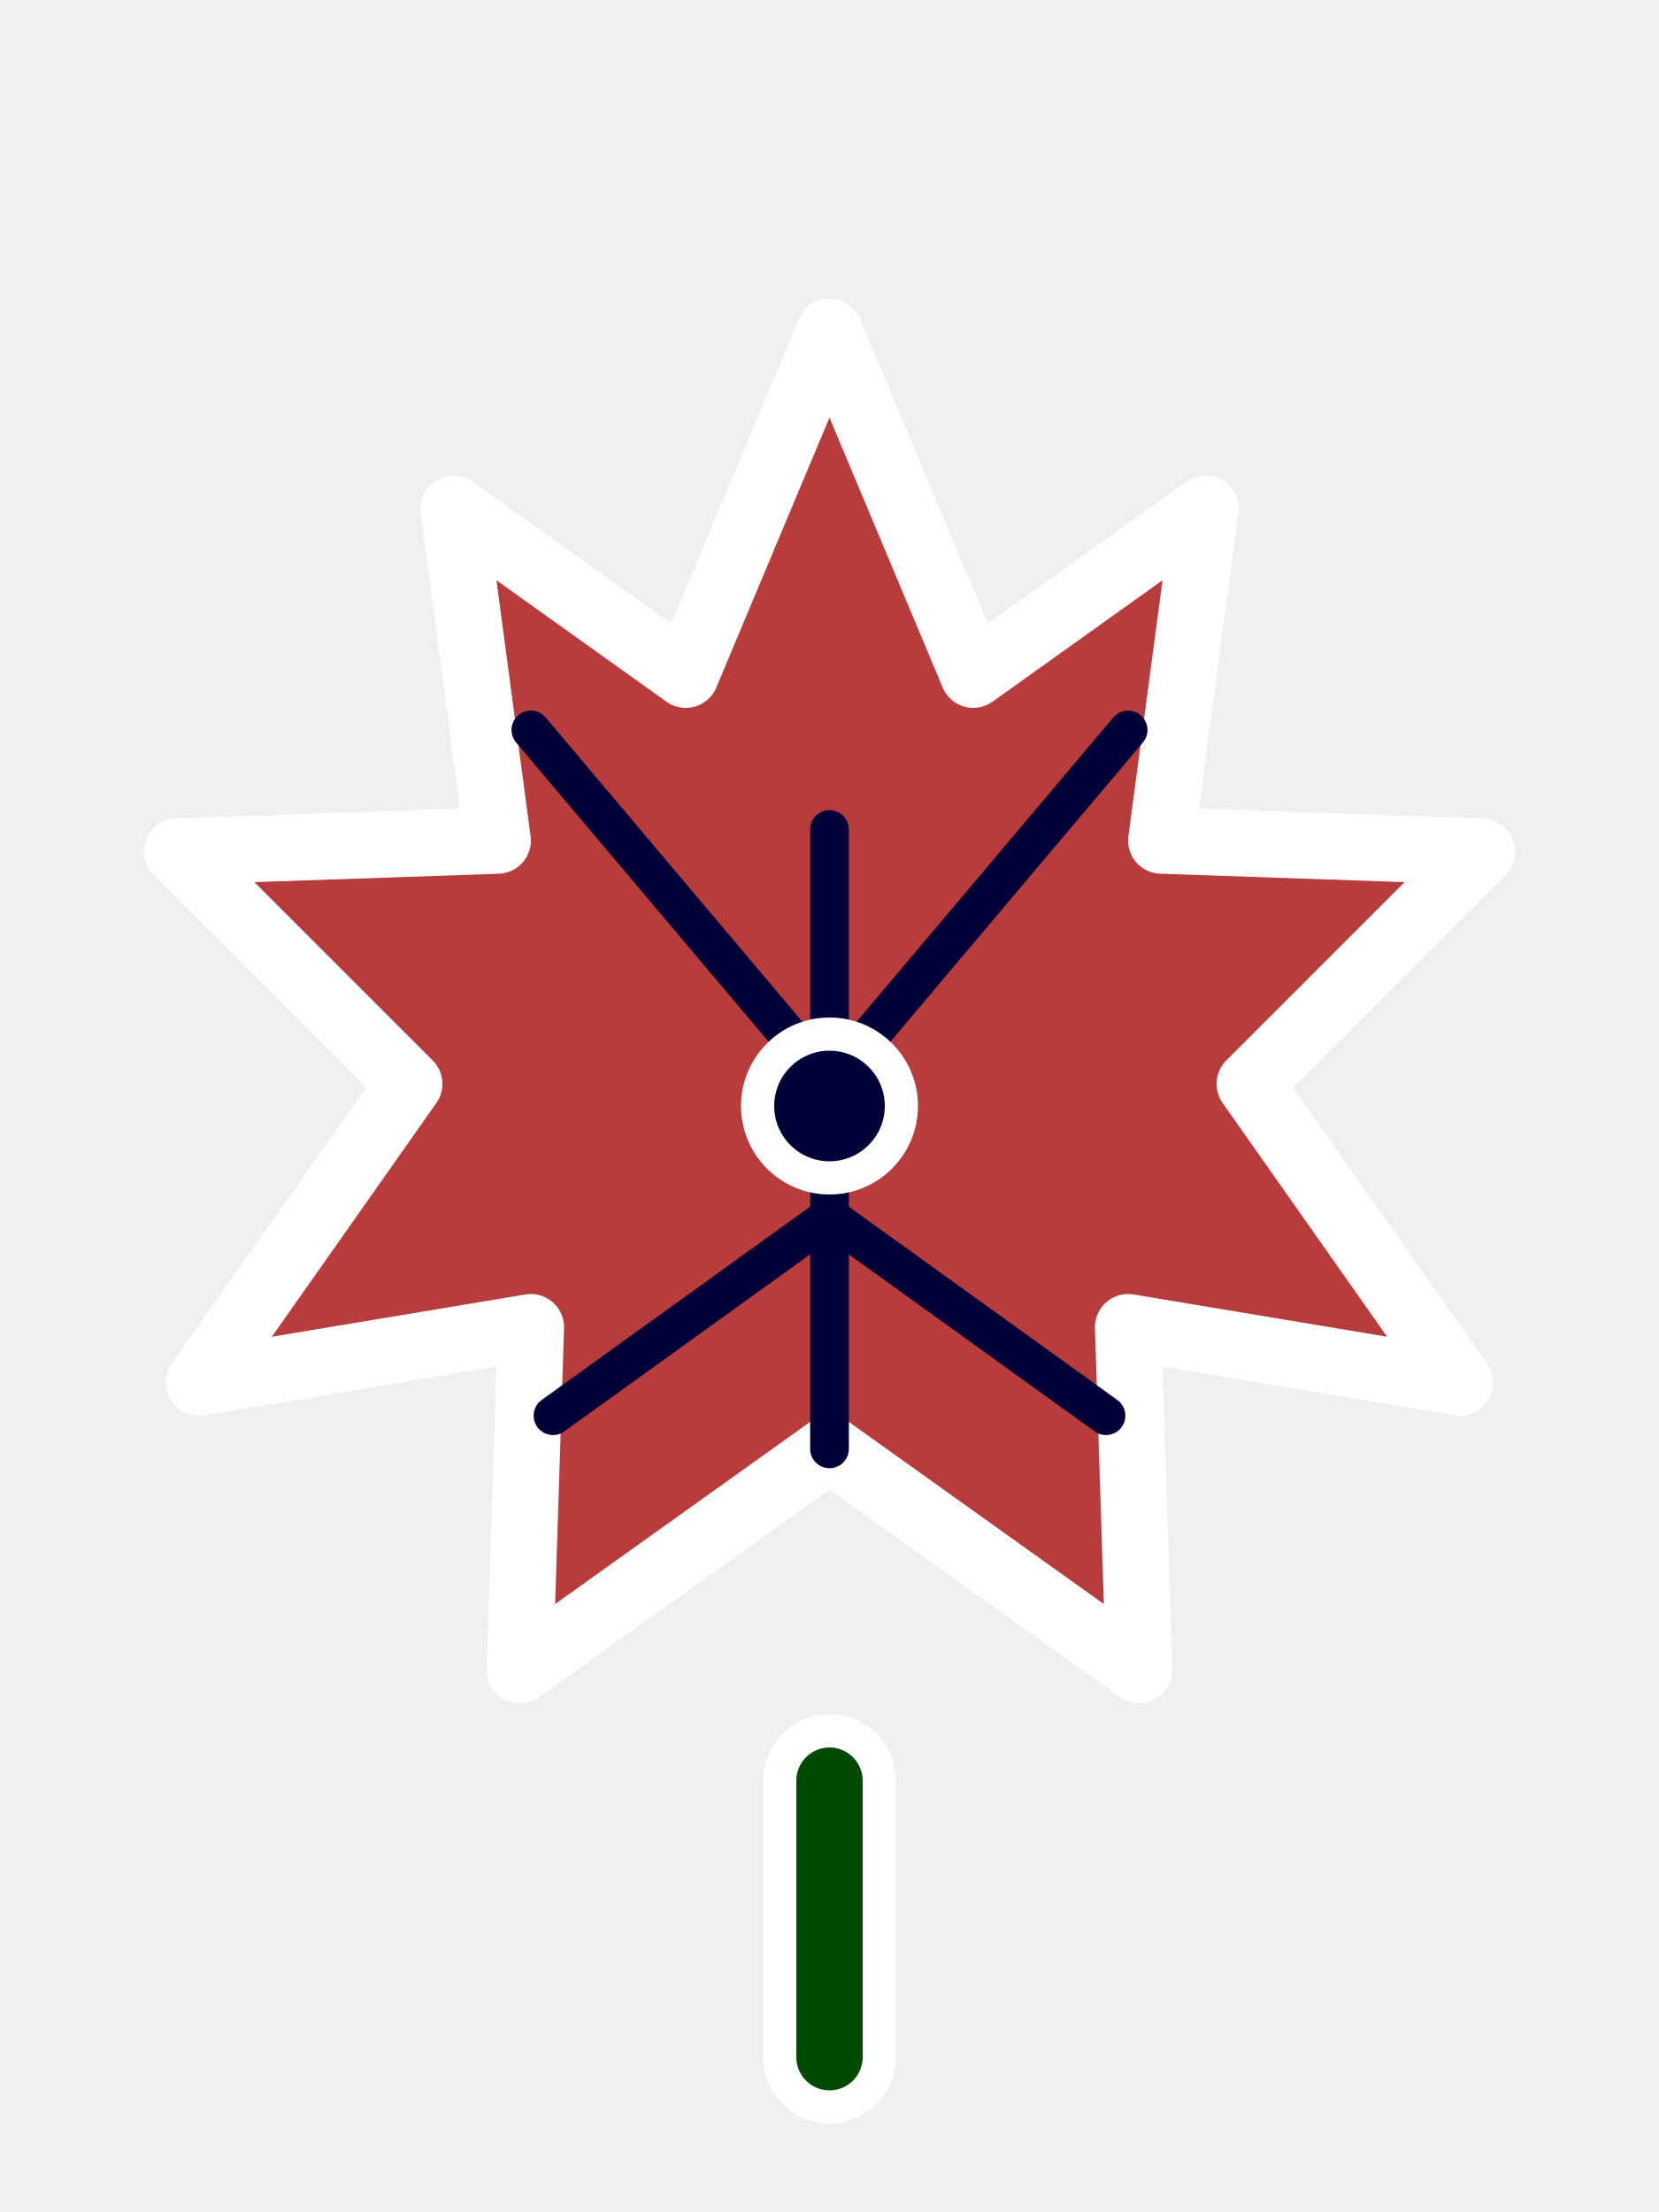
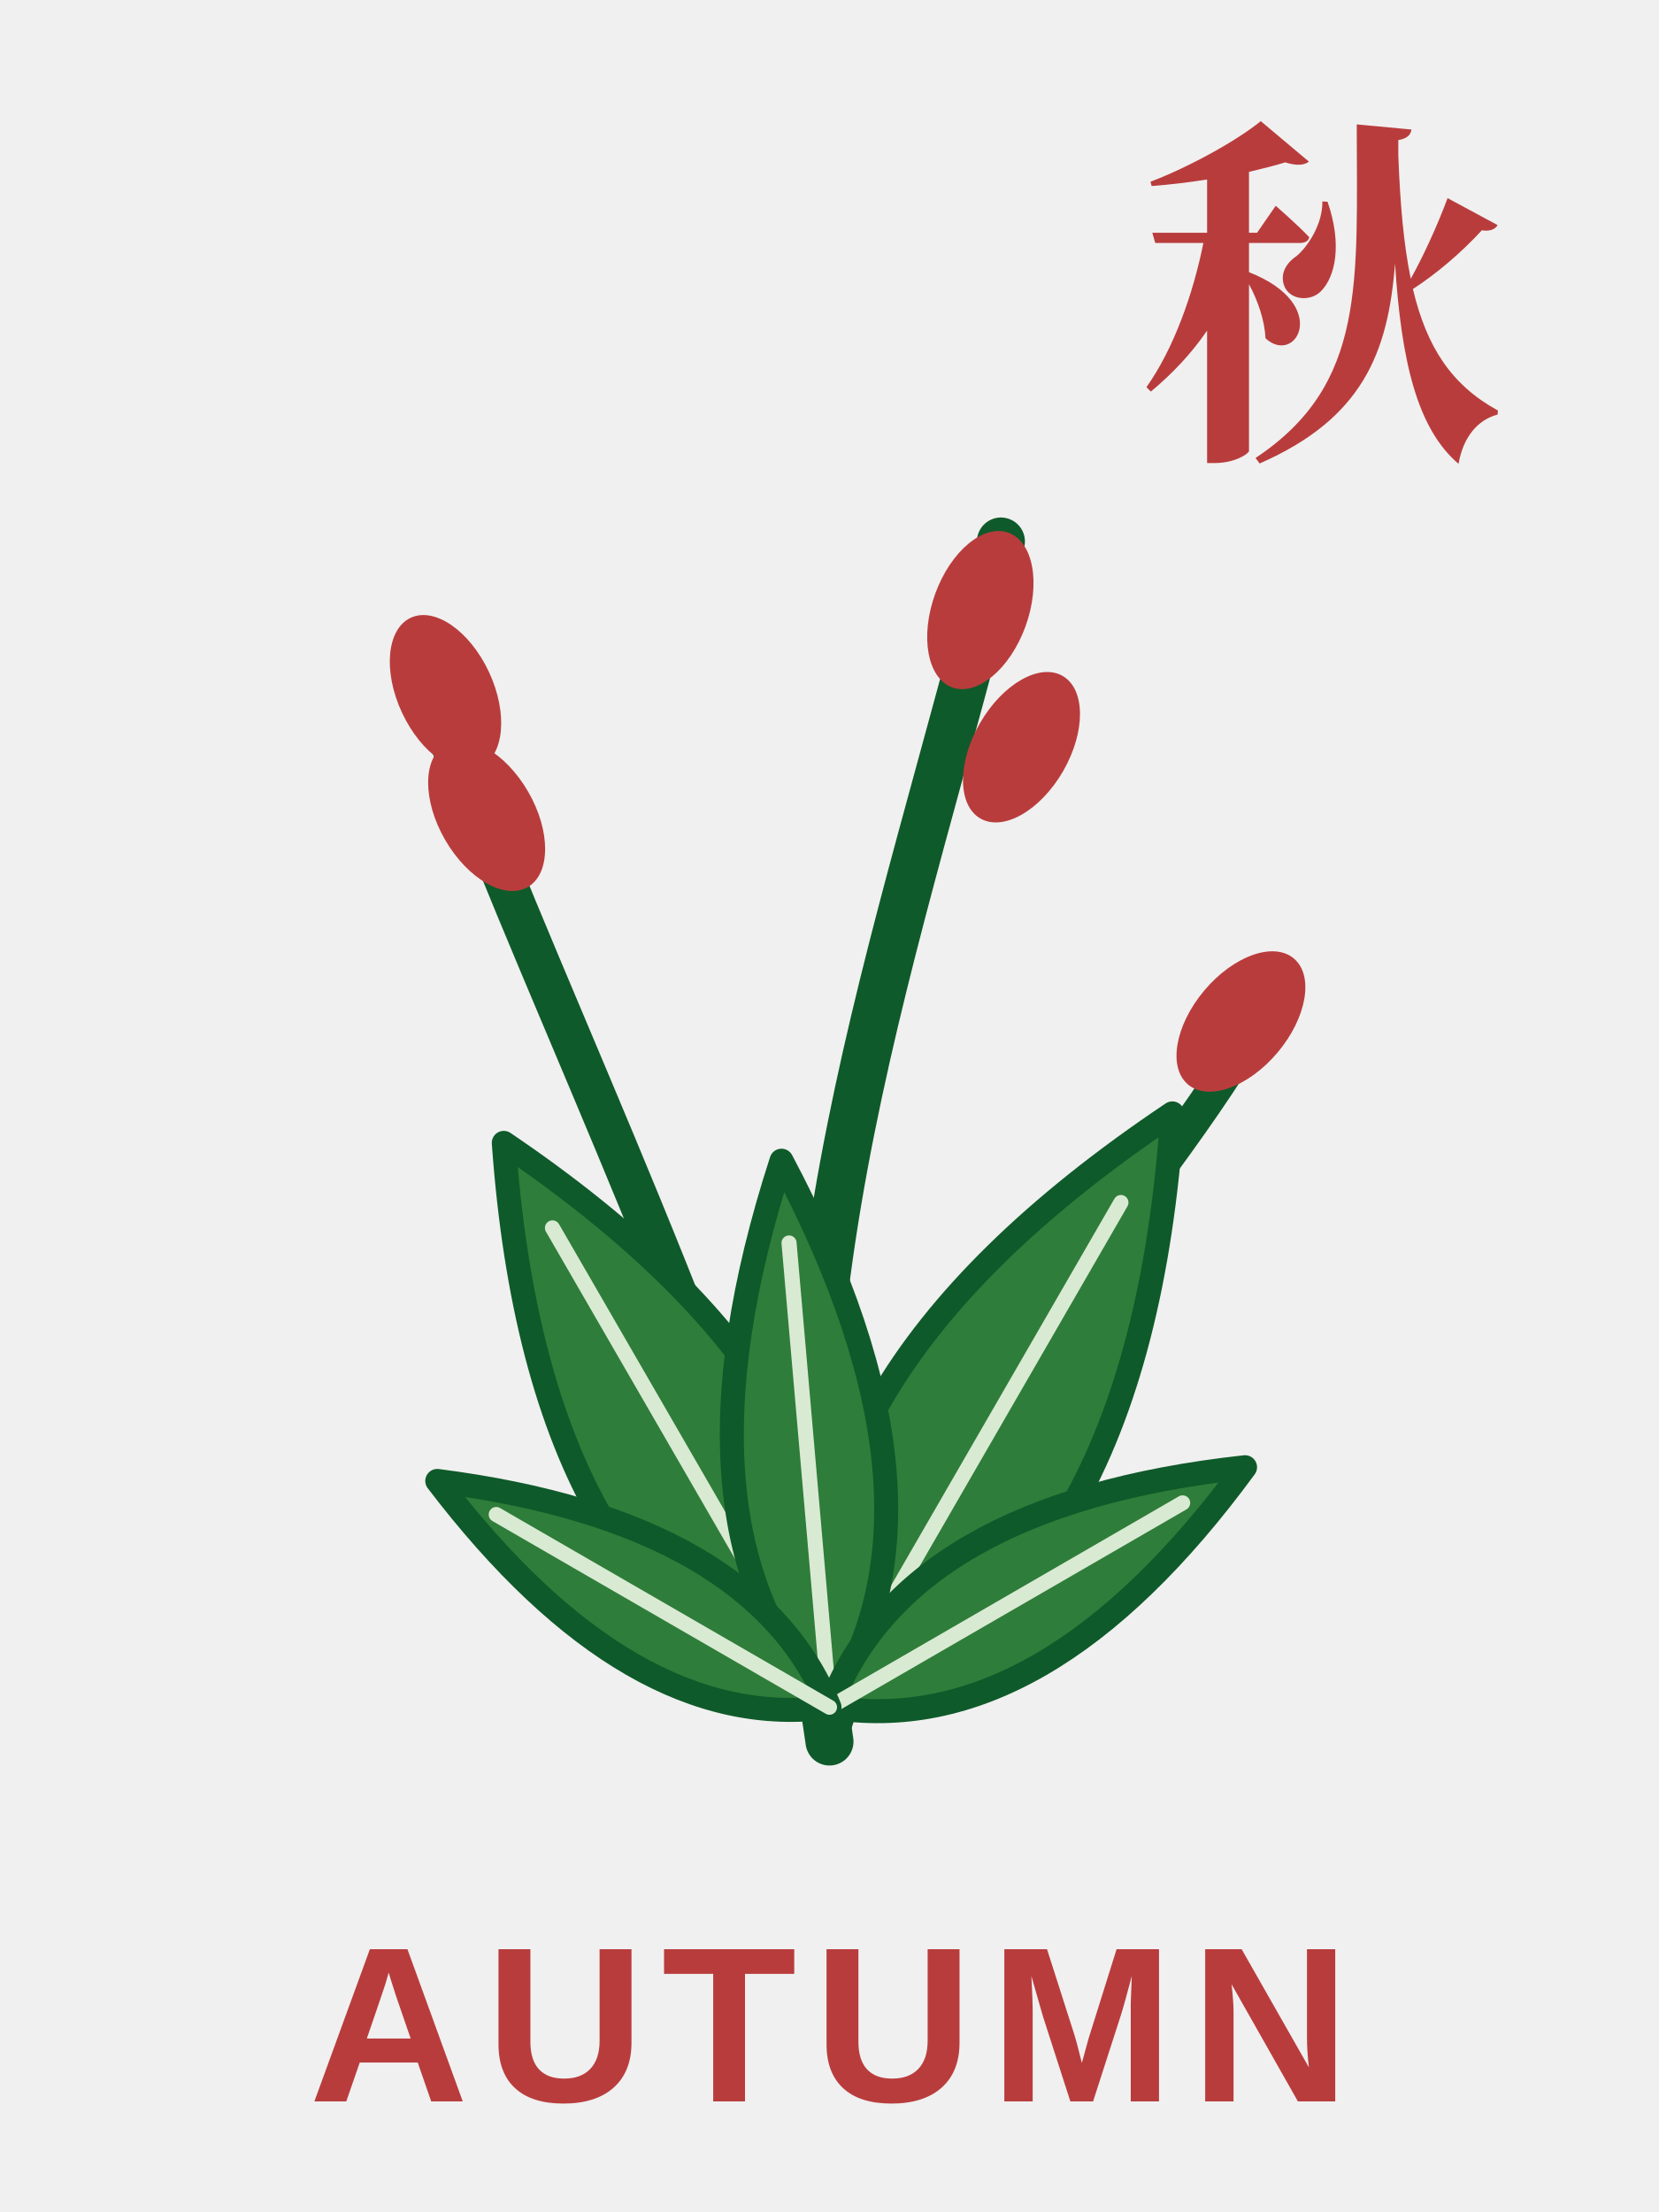
<svg xmlns="http://www.w3.org/2000/svg" width="300" height="400" viewBox="0 0 300 400">
-   <g stroke-linecap="round" stroke-linejoin="round">
-     <path d="M150 322 L150 372" fill="none" stroke="#ffffff" stroke-width="24" />
-     <path d="M150 322 L150 372" fill="none" stroke="#004900" stroke-width="12" />
-     <path d="M150 60 L176 122 L218 92 L210 152 L268 154 L226 196 L264 250 L204 240 L206 302 L150 262 L94 302 L96 240 L36 250 L74 196 L32 154 L90 152 L82 92 L124 122 Z" fill="#b93c3c" stroke="#ffffff" stroke-width="12" />
-     <g fill="none" stroke="#000037" stroke-width="7">
-       <path d="M150 150 L150 262" />
-       <path d="M150 196 L96 132" />
-       <path d="M150 196 L204 132" />
-       <path d="M150 220 L100 256" />
-       <path d="M150 220 L200 256" />
-     </g>
-     <circle cx="150" cy="200" r="13" fill="#000037" stroke="#ffffff" stroke-width="6" />
+   <text x="272" y="78" text-anchor="end" font-family="'Songti SC','STSong','Noto Serif CJK SC','Noto Serif CJK','Source Han Serif SC',serif" font-size="66" font-weight="700" fill="#b93c3c">秋</text>
+   <g transform="translate(150 212) scale(1.24) translate(-150 -222)">
+     <path d="M150,305 C140,240 160,190 175,130" fill="none" stroke="#0f5a2a" stroke-width="7" stroke-linecap="round" stroke-linejoin="round" />
+     <path d="M150,305 C135,250 110,200 95,160" fill="none" stroke="#0f5a2a" stroke-width="6" stroke-linecap="round" stroke-linejoin="round" />
+     <path d="M150,305 C165,255 200,225 215,195" fill="none" stroke="#0f5a2a" stroke-width="5" stroke-linecap="round" stroke-linejoin="round" />
+     <path d="M150.0,300.0 Q195.2,285.7 200.0,213.4 Q139.8,253.7 150.0,300.0Z" fill="#2f7d3a" stroke="#0f5a2a" stroke-width="3.5" stroke-linejoin="round" />
+     <path d="M150.0,300.0 L192.5,226.4" stroke="#d9ead3" stroke-width="2.2" stroke-linecap="round" />
+     <path d="M150.0,300.0 Q159.4,256.2 102.5,217.7 Q107.4,286.2 150.0,300.0Z" fill="#2f7d3a" stroke="#0f5a2a" stroke-width="3.5" stroke-linejoin="round" />
+     <path d="M150.0,300.0 L109.6,230.1" stroke="#d9ead3" stroke-width="2.2" stroke-linecap="round" />
+     <path d="M150.0,300.0 Q169.5,270.2 143.0,220.3 Q125.6,274.0 150.0,300.0Z" fill="#2f7d3a" stroke="#0f5a2a" stroke-width="3.5" stroke-linejoin="round" />
+     <path d="M150.0,300.0 L144.1,232.3" stroke="#d9ead3" stroke-width="2.2" stroke-linecap="round" />
+     <path d="M150.0,300.0 Q181.2,305.1 210.6,265.0 Q161.2,270.4 150.0,300.0Z" fill="#2f7d3a" stroke="#0f5a2a" stroke-width="3.5" stroke-linejoin="round" />
+     <path d="M150.0,300.0 L201.5,270.2" stroke="#d9ead3" stroke-width="2.2" stroke-linecap="round" />
+     <path d="M150.0,300.0 Q139.0,272.9 92.8,267.0 Q121.0,304.0 150.0,300.0Z" fill="#2f7d3a" stroke="#0f5a2a" stroke-width="3.5" stroke-linejoin="round" />
+     <path d="M150.0,300.0 L101.4,271.9" stroke="#d9ead3" stroke-width="2.2" stroke-linecap="round" />
+     <ellipse cx="172" cy="140" rx="7" ry="12" fill="#b93c3c" transform="rotate(20 172 140)" />
+     <ellipse cx="178" cy="160" rx="7" ry="12" fill="#b93c3c" transform="rotate(30 178 160)" />
+     <ellipse cx="100" cy="170" rx="7" ry="12" fill="#b93c3c" transform="rotate(-30 100 170)" />
+     <ellipse cx="94" cy="152" rx="7" ry="12" fill="#b93c3c" transform="rotate(-25 94 152)" />
+     <ellipse cx="210" cy="200" rx="7" ry="12" fill="#b93c3c" transform="rotate(40 210 200)" />
  </g>
+   <text x="150" y="380" text-anchor="middle" font-family="'Helvetica Neue','Arial Narrow',Arial,sans-serif" font-size="40" font-weight="800" letter-spacing="3" fill="#b93c3c">AUTUMN</text>
</svg>
